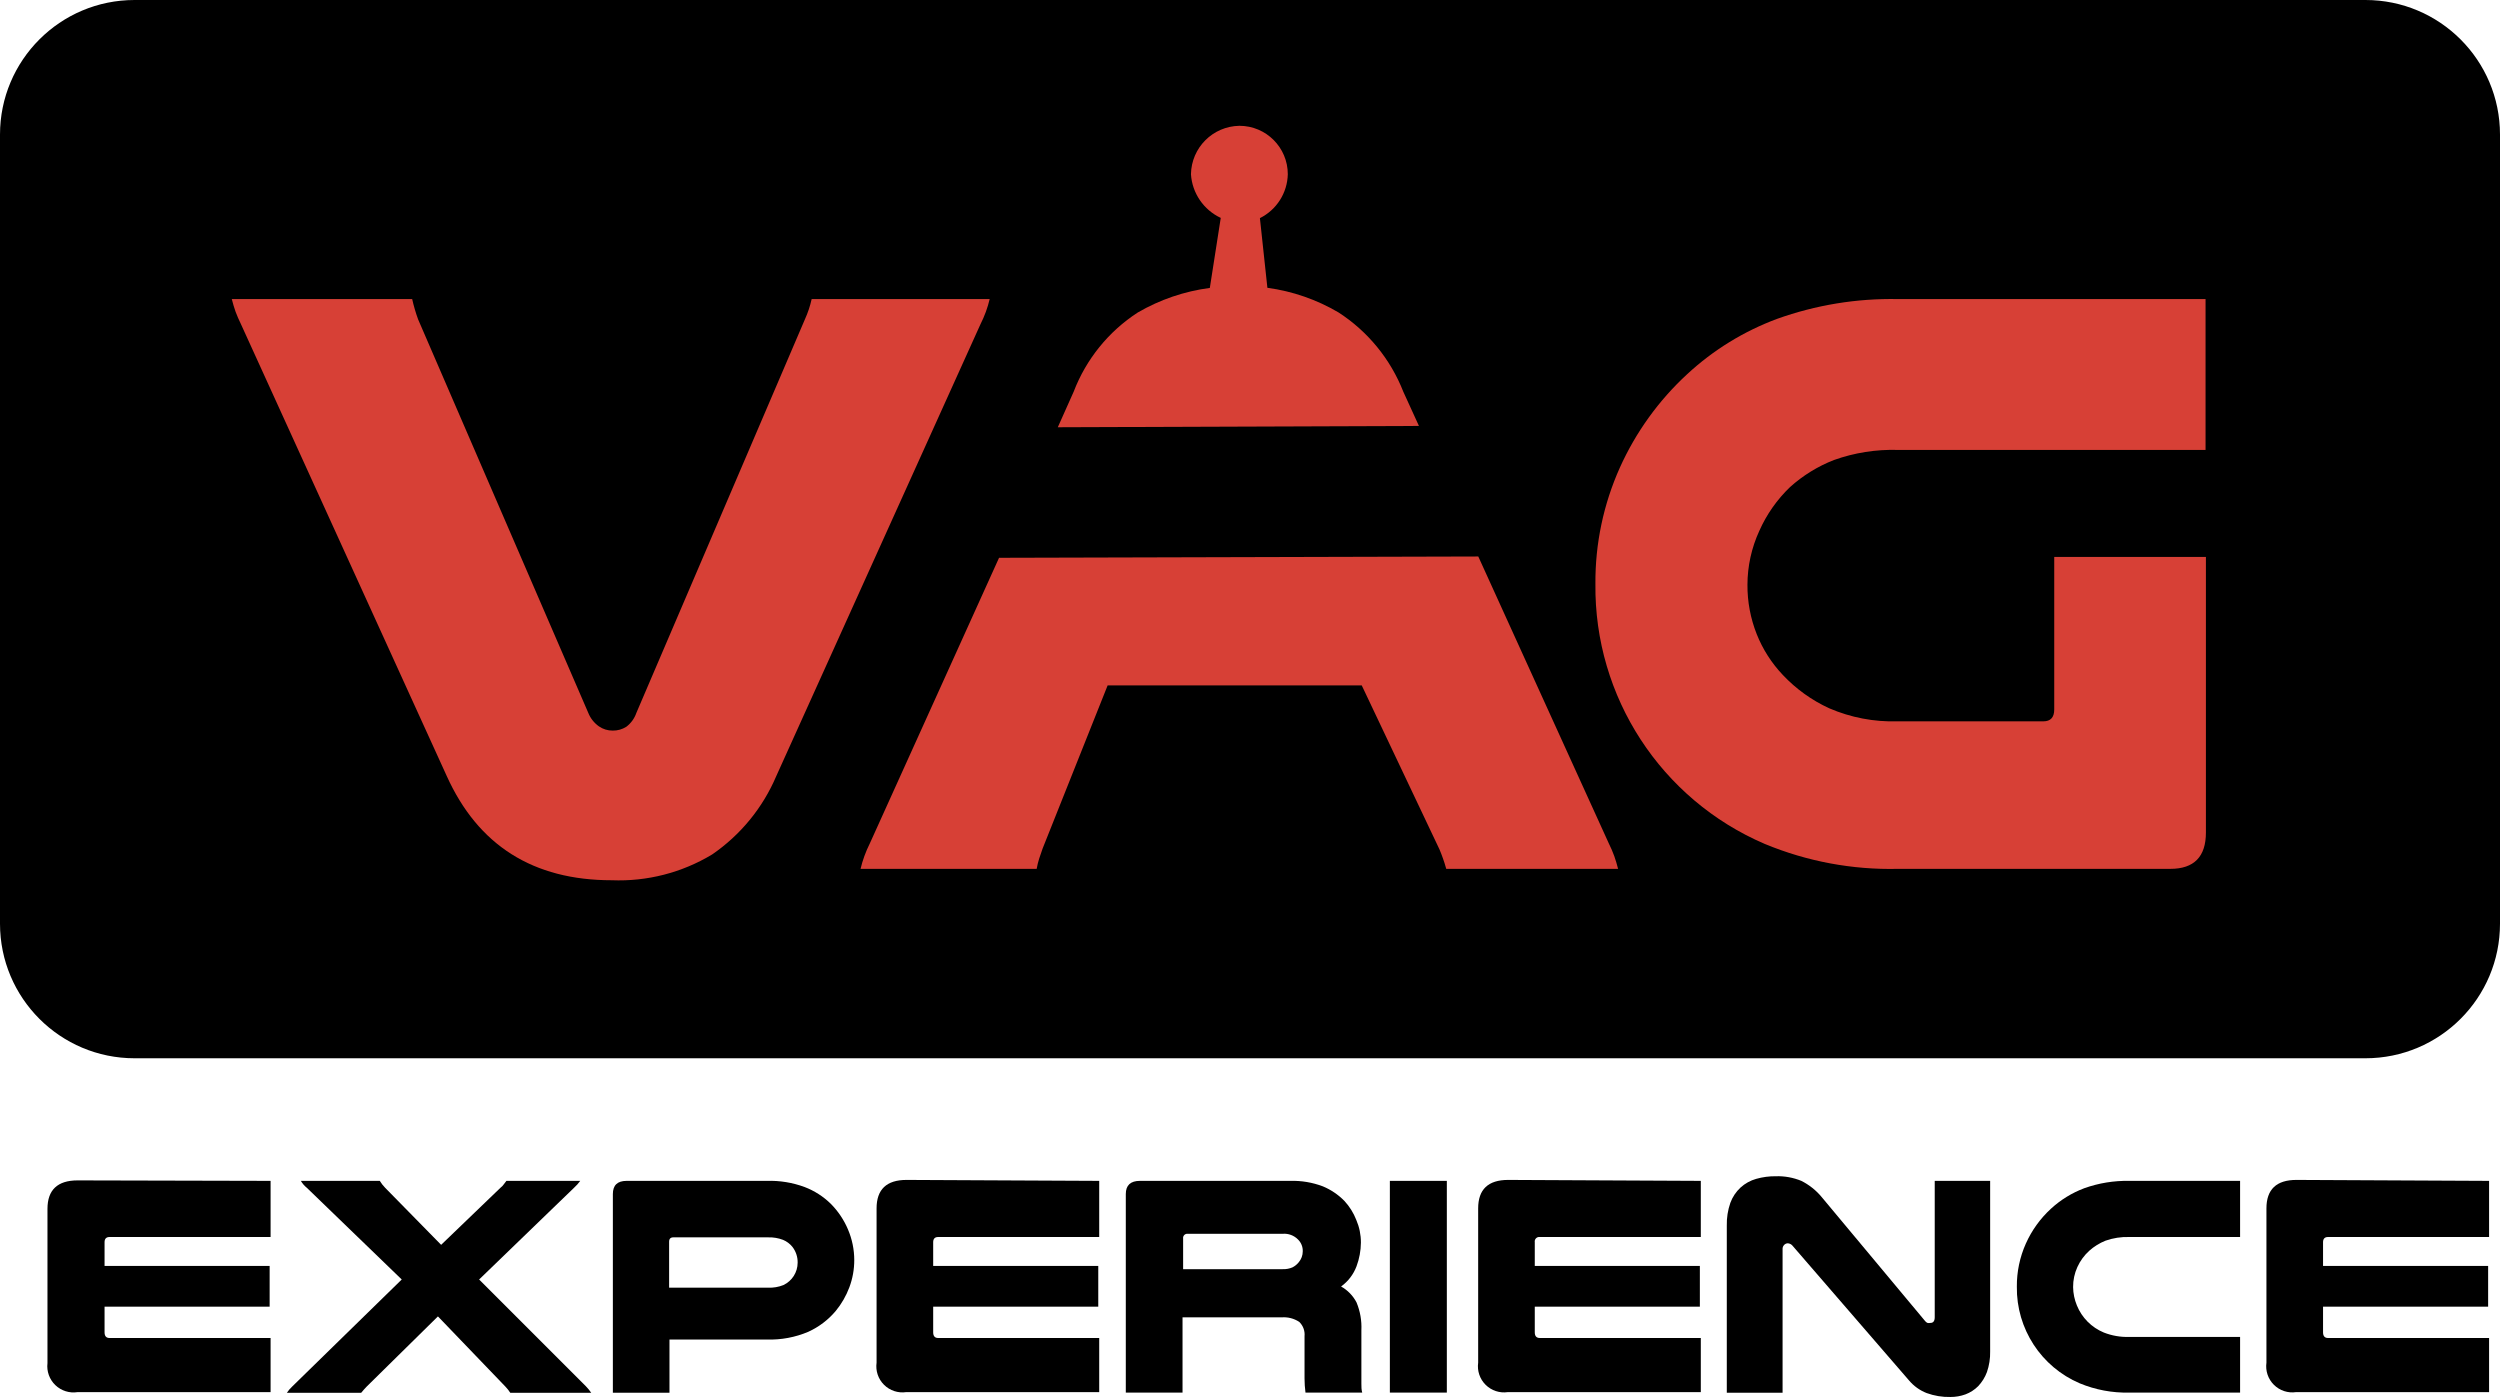
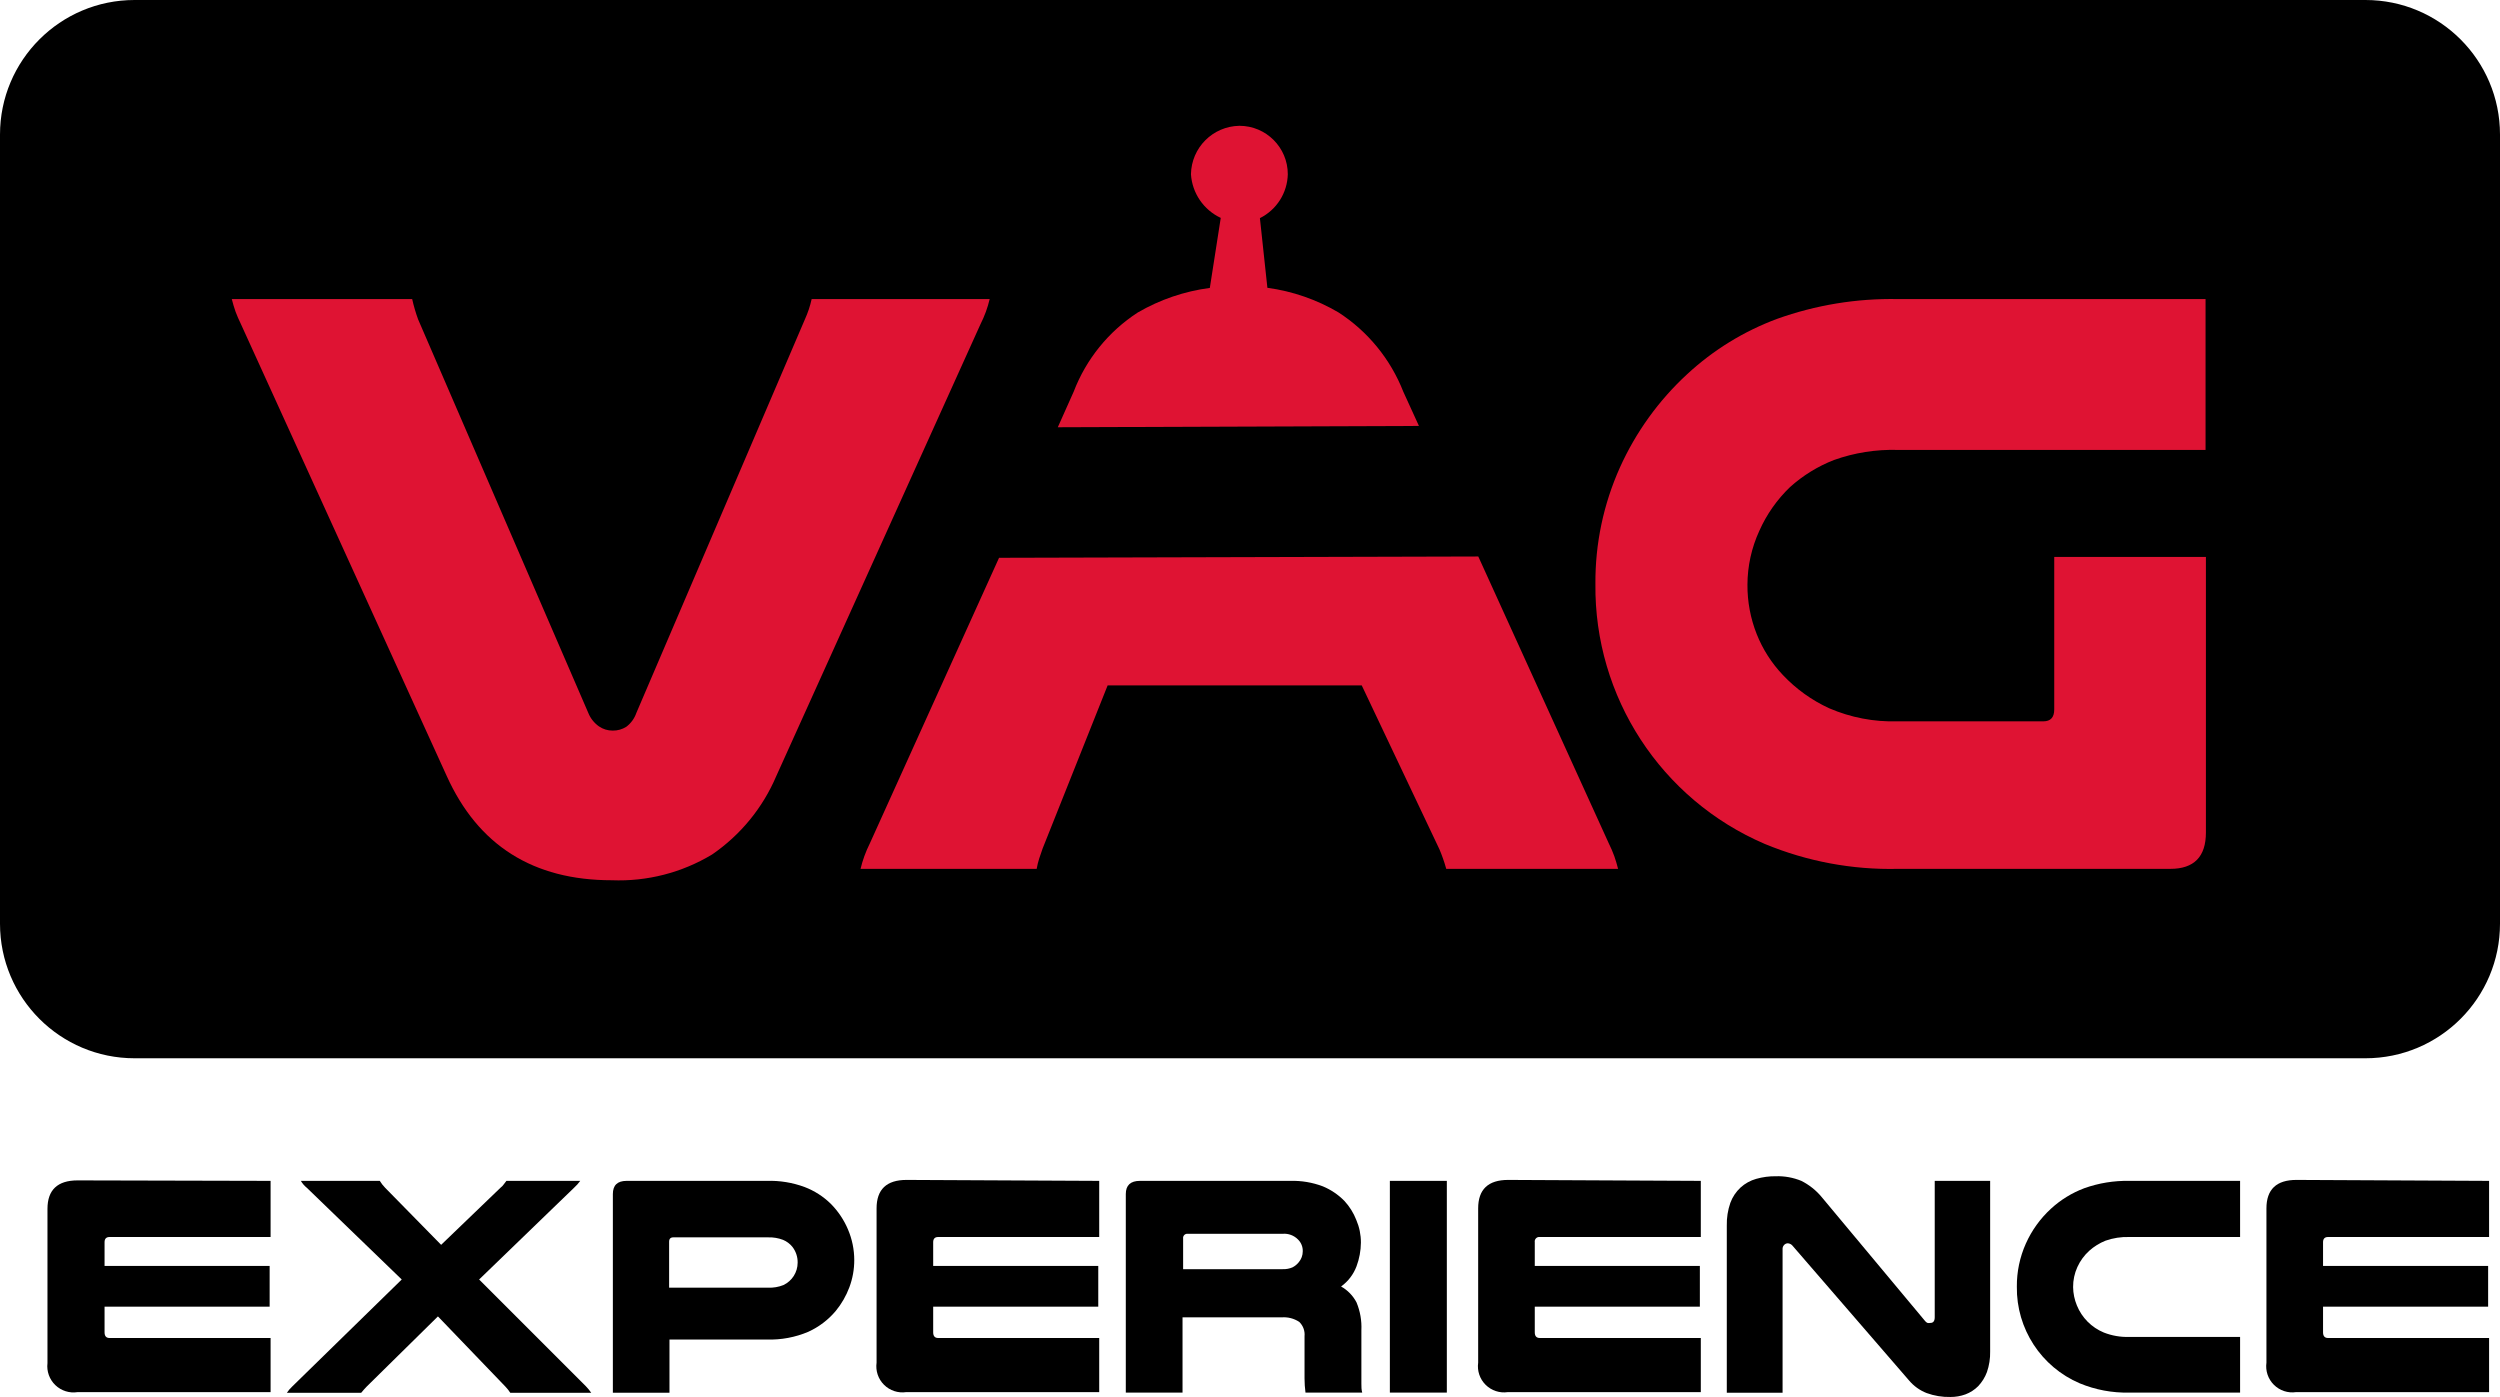
<svg xmlns="http://www.w3.org/2000/svg" viewBox="0 0 210.65 117.71">
  <g id="Capa_2" data-name="Capa 2">
    <g id="Capa_1-2" data-name="Capa 1">
      <rect width="210.65" height="89.17" rx="11.34" style="fill:#000" />
-       <path d="M20.31,27.33c-.18-.38-.34-.73-.46-1.06s-.22-.69-.32-1.07h15.2a13.91,13.91,0,0,0,.5,1.71L49.57,60.07a2.56,2.56,0,0,0,.89,1.13,2,2,0,0,0,1.17.36,2.08,2.08,0,0,0,1.14-.32,2.47,2.47,0,0,0,.85-1.17l14.2-33.16a8.58,8.58,0,0,0,.57-1.71h15a9.65,9.65,0,0,1-.32,1.07,10,10,0,0,1-.46,1.06L65.41,65.39A15.24,15.24,0,0,1,60,72a15.2,15.2,0,0,1-8.45,2.17q-9.95,0-13.92-8.81Z" style="fill:#D74036" />
-       <path d="M124.56,46.89l11,24.18a10.13,10.13,0,0,1,.46,1.07c.12.33.22.69.32,1.07H121.86c-.09-.34-.19-.63-.28-.89s-.19-.51-.29-.75l-6.55-13.82H93.33L87.85,71.5c-.1.28-.19.57-.29.85a6.73,6.73,0,0,0-.21.86H72.51a9.65,9.65,0,0,1,.32-1.07,10.13,10.13,0,0,1,.46-1.07L84.18,47ZM89.13,36l1.34-3a13.86,13.86,0,0,1,5.4-6.67,16.33,16.33,0,0,1,6.07-2.07l.92-5.9a4.37,4.37,0,0,1-2.51-3.68,4.15,4.15,0,0,1,4.08-4.08,4.08,4.08,0,0,1,4.08,4.08,4.24,4.24,0,0,1-2.35,3.7l.63,5.87a16.08,16.08,0,0,1,6,2.08A14.07,14.07,0,0,1,118.24,33l1.32,2.89Z" style="fill:#D74036" />
-       <path d="M159.92,73.21a27.6,27.6,0,0,1-11.22-2.1A23.55,23.55,0,0,1,134.43,49.2a23.52,23.52,0,0,1,2.06-9.8,24.23,24.23,0,0,1,5.68-7.88,22.88,22.88,0,0,1,7.56-4.65,28.53,28.53,0,0,1,10.19-1.67h25.92V37.91H159.92a14.78,14.78,0,0,0-5.39.85,12.13,12.13,0,0,0-3.7,2.28,11.66,11.66,0,0,0-2.59,3.69,10.94,10.94,0,0,0-1,4.54,11.11,11.11,0,0,0,.78,4.16,10.77,10.77,0,0,0,2.2,3.44,12.52,12.52,0,0,0,3.91,2.81,13.53,13.53,0,0,0,5.75,1.1h12.29c.61,0,.92-.33.92-1V46.93h12.78V70.15q0,3.06-3,3.06Z" style="fill:#D74036" />
+       <path d="M20.31,27.33c-.18-.38-.34-.73-.46-1.06s-.22-.69-.32-1.07h15.2a13.91,13.91,0,0,0,.5,1.71L49.57,60.07a2.56,2.56,0,0,0,.89,1.13,2,2,0,0,0,1.17.36,2.08,2.08,0,0,0,1.14-.32,2.47,2.47,0,0,0,.85-1.17l14.2-33.16a8.58,8.58,0,0,0,.57-1.71h15a9.65,9.65,0,0,1-.32,1.07,10,10,0,0,1-.46,1.06L65.41,65.39A15.24,15.24,0,0,1,60,72a15.2,15.2,0,0,1-8.45,2.17q-9.95,0-13.92-8.81Z" style="fill:#DF1333" />
+       <path d="M124.56,46.89l11,24.18a10.13,10.13,0,0,1,.46,1.07c.12.33.22.69.32,1.07H121.86c-.09-.34-.19-.63-.28-.89s-.19-.51-.29-.75l-6.55-13.82H93.33L87.85,71.5c-.1.28-.19.57-.29.85a6.73,6.73,0,0,0-.21.86H72.51a9.65,9.65,0,0,1,.32-1.07,10.13,10.13,0,0,1,.46-1.07L84.18,47ZM89.13,36l1.34-3a13.86,13.86,0,0,1,5.4-6.67,16.33,16.33,0,0,1,6.07-2.07l.92-5.9a4.37,4.37,0,0,1-2.51-3.68,4.15,4.15,0,0,1,4.08-4.08,4.08,4.08,0,0,1,4.08,4.08,4.24,4.24,0,0,1-2.35,3.7l.63,5.87a16.08,16.08,0,0,1,6,2.08A14.07,14.07,0,0,1,118.24,33l1.32,2.89Z" style="fill:#DF1333" />
+       <path d="M159.92,73.21a27.6,27.6,0,0,1-11.22-2.1A23.55,23.55,0,0,1,134.43,49.2a23.52,23.52,0,0,1,2.06-9.8,24.23,24.23,0,0,1,5.68-7.88,22.88,22.88,0,0,1,7.56-4.65,28.53,28.53,0,0,1,10.19-1.67h25.92V37.91H159.92a14.78,14.78,0,0,0-5.39.85,12.13,12.13,0,0,0-3.7,2.28,11.66,11.66,0,0,0-2.59,3.69,10.94,10.94,0,0,0-1,4.54,11.11,11.11,0,0,0,.78,4.16,10.77,10.77,0,0,0,2.2,3.44,12.52,12.52,0,0,0,3.91,2.81,13.53,13.53,0,0,0,5.75,1.1h12.29c.61,0,.92-.33.92-1V46.93h12.78V70.15q0,3.06-3,3.06Z" style="fill:#DF1333" />
      <path d="M22.8,99.5v4.73H9.23c-.28,0-.42.15-.42.44v2H22.72v3.43H8.81v2.16q0,.48.42.48H22.8v4.56H6.54A2.21,2.21,0,0,1,4,114.86v-13c0-1.6.85-2.4,2.54-2.4Z" style="fill:#000" />
      <path d="M48.89,99.5a3.59,3.59,0,0,1-.52.58l-8,7.73,9,9a2.91,2.91,0,0,1,.24.27l.21.28H43a3.62,3.62,0,0,0-.42-.53l-5.68-5.91-6,5.91-.25.27-.22.26H24.17a3.4,3.4,0,0,1,.21-.28l.26-.27,9.21-9-8-7.73a2.09,2.09,0,0,1-.5-.58H32a3.36,3.36,0,0,0,.45.58l4.72,4.81,5-4.81a1.28,1.28,0,0,0,.28-.29l.22-.29Z" style="fill:#000" />
      <path d="M64.62,99.5a8.4,8.4,0,0,1,3.18.52A6.41,6.41,0,0,1,70,101.43a6.84,6.84,0,0,1,1.45,2.16,6.59,6.59,0,0,1,.53,2.59,6.52,6.52,0,0,1-.41,2.28,7,7,0,0,1-1.15,2,6.59,6.59,0,0,1-2.32,1.76,8.28,8.28,0,0,1-3.46.65H56.41v4.48H51.64V100.61c0-.74.38-1.11,1.16-1.11Zm.11,9a3.13,3.13,0,0,0,1.28-.22,2.09,2.09,0,0,0,1.2-1.89,2.11,2.11,0,0,0-.45-1.34,2,2,0,0,0-.78-.58,3.2,3.2,0,0,0-1.25-.21h-8c-.23,0-.35.12-.35.37v3.87Z" style="fill:#000" />
      <path d="M92.62,99.5v4.73H79.05c-.28,0-.42.15-.42.44v2H92.54v3.43H78.63v2.16q0,.48.42.48H92.62v4.56H76.36a2.2,2.2,0,0,1-2.5-2.48v-13c0-1.6.84-2.4,2.53-2.4Z" style="fill:#000" />
      <path d="M99.64,117.34H94.86V100.61c0-.74.4-1.11,1.19-1.11h12.67a7.18,7.18,0,0,1,2.74.46,5.51,5.51,0,0,1,1.82,1.23,5.08,5.08,0,0,1,1,1.6,4.76,4.76,0,0,1,.39,1.91,5.86,5.86,0,0,1-.37,2A3.71,3.71,0,0,1,113,108.4a3.27,3.27,0,0,1,1.3,1.34,5.44,5.44,0,0,1,.41,2.35v3.56c0,.39,0,.71,0,.95s0,.49.07.74H110a9.26,9.26,0,0,1-.08-1.19v-3.56a1.47,1.47,0,0,0-.45-1.21A2.36,2.36,0,0,0,108,111H99.64Zm8.44-10.4a1.91,1.91,0,0,0,.82-.15,1.6,1.6,0,0,0,.53-.43,1.42,1.42,0,0,0,.34-.92,1.33,1.33,0,0,0-.4-1,1.62,1.62,0,0,0-1.29-.48h-8a.35.35,0,0,0-.39.4v2.58Z" style="fill:#000" />
      <path d="M121.91,99.5v17.84h-4.8V99.5Z" style="fill:#000" />
      <path d="M143.31,99.5v4.73H129.75a.38.38,0,0,0-.43.44v2h13.91v3.43H129.32v2.16c0,.32.14.48.43.48h13.56v4.56H127.05a2.2,2.2,0,0,1-2.5-2.48v-13c0-1.6.84-2.4,2.53-2.4Z" style="fill:#000" />
      <path d="M167.69,113.88a5,5,0,0,1-.27,1.73,3.5,3.5,0,0,1-.74,1.19,3,3,0,0,1-1.07.69,3.65,3.65,0,0,1-1.27.22,5.5,5.5,0,0,1-2-.33,3.71,3.71,0,0,1-1.49-1.07L151.07,105a.58.58,0,0,0-.42-.24.43.43,0,0,0-.32.14.47.47,0,0,0-.13.36v12.09h-4.7V103.28a5.47,5.47,0,0,1,.3-1.93,3.32,3.32,0,0,1,.86-1.29,3.28,3.28,0,0,1,1.32-.73,5.85,5.85,0,0,1,1.66-.22,5.21,5.21,0,0,1,2.14.39,5.34,5.34,0,0,1,1.72,1.37l8.7,10.43a.52.52,0,0,0,.21.17.61.61,0,0,0,.24,0c.25,0,.37-.16.37-.48V99.5h4.67Z" style="fill:#000" />
      <path d="M188.75,117.34h-9.34a10.28,10.28,0,0,1-4.17-.78,8.72,8.72,0,0,1-5.3-8.14,8.73,8.73,0,0,1,.76-3.64,8.93,8.93,0,0,1,2.11-2.93,8.63,8.63,0,0,1,2.81-1.73,10.68,10.68,0,0,1,3.79-.62h9.34v4.73h-9.34a5.51,5.51,0,0,0-2,.31,4.65,4.65,0,0,0-1.37.85,4.18,4.18,0,0,0-1,1.37,4,4,0,0,0-.36,1.69A4.17,4.17,0,0,0,175,110a4.16,4.16,0,0,0,2.27,2.28,5.4,5.4,0,0,0,2.14.37h9.34Z" style="fill:#000" />
      <path d="M209.73,99.5v4.73H196.16c-.28,0-.42.15-.42.44v2h13.91v3.43H195.74v2.16q0,.48.42.48h13.57v4.56H193.47a2.2,2.2,0,0,1-2.5-2.48v-13c0-1.6.84-2.4,2.53-2.4Z" style="fill:#000" />
    </g>
  </g>
</svg>
